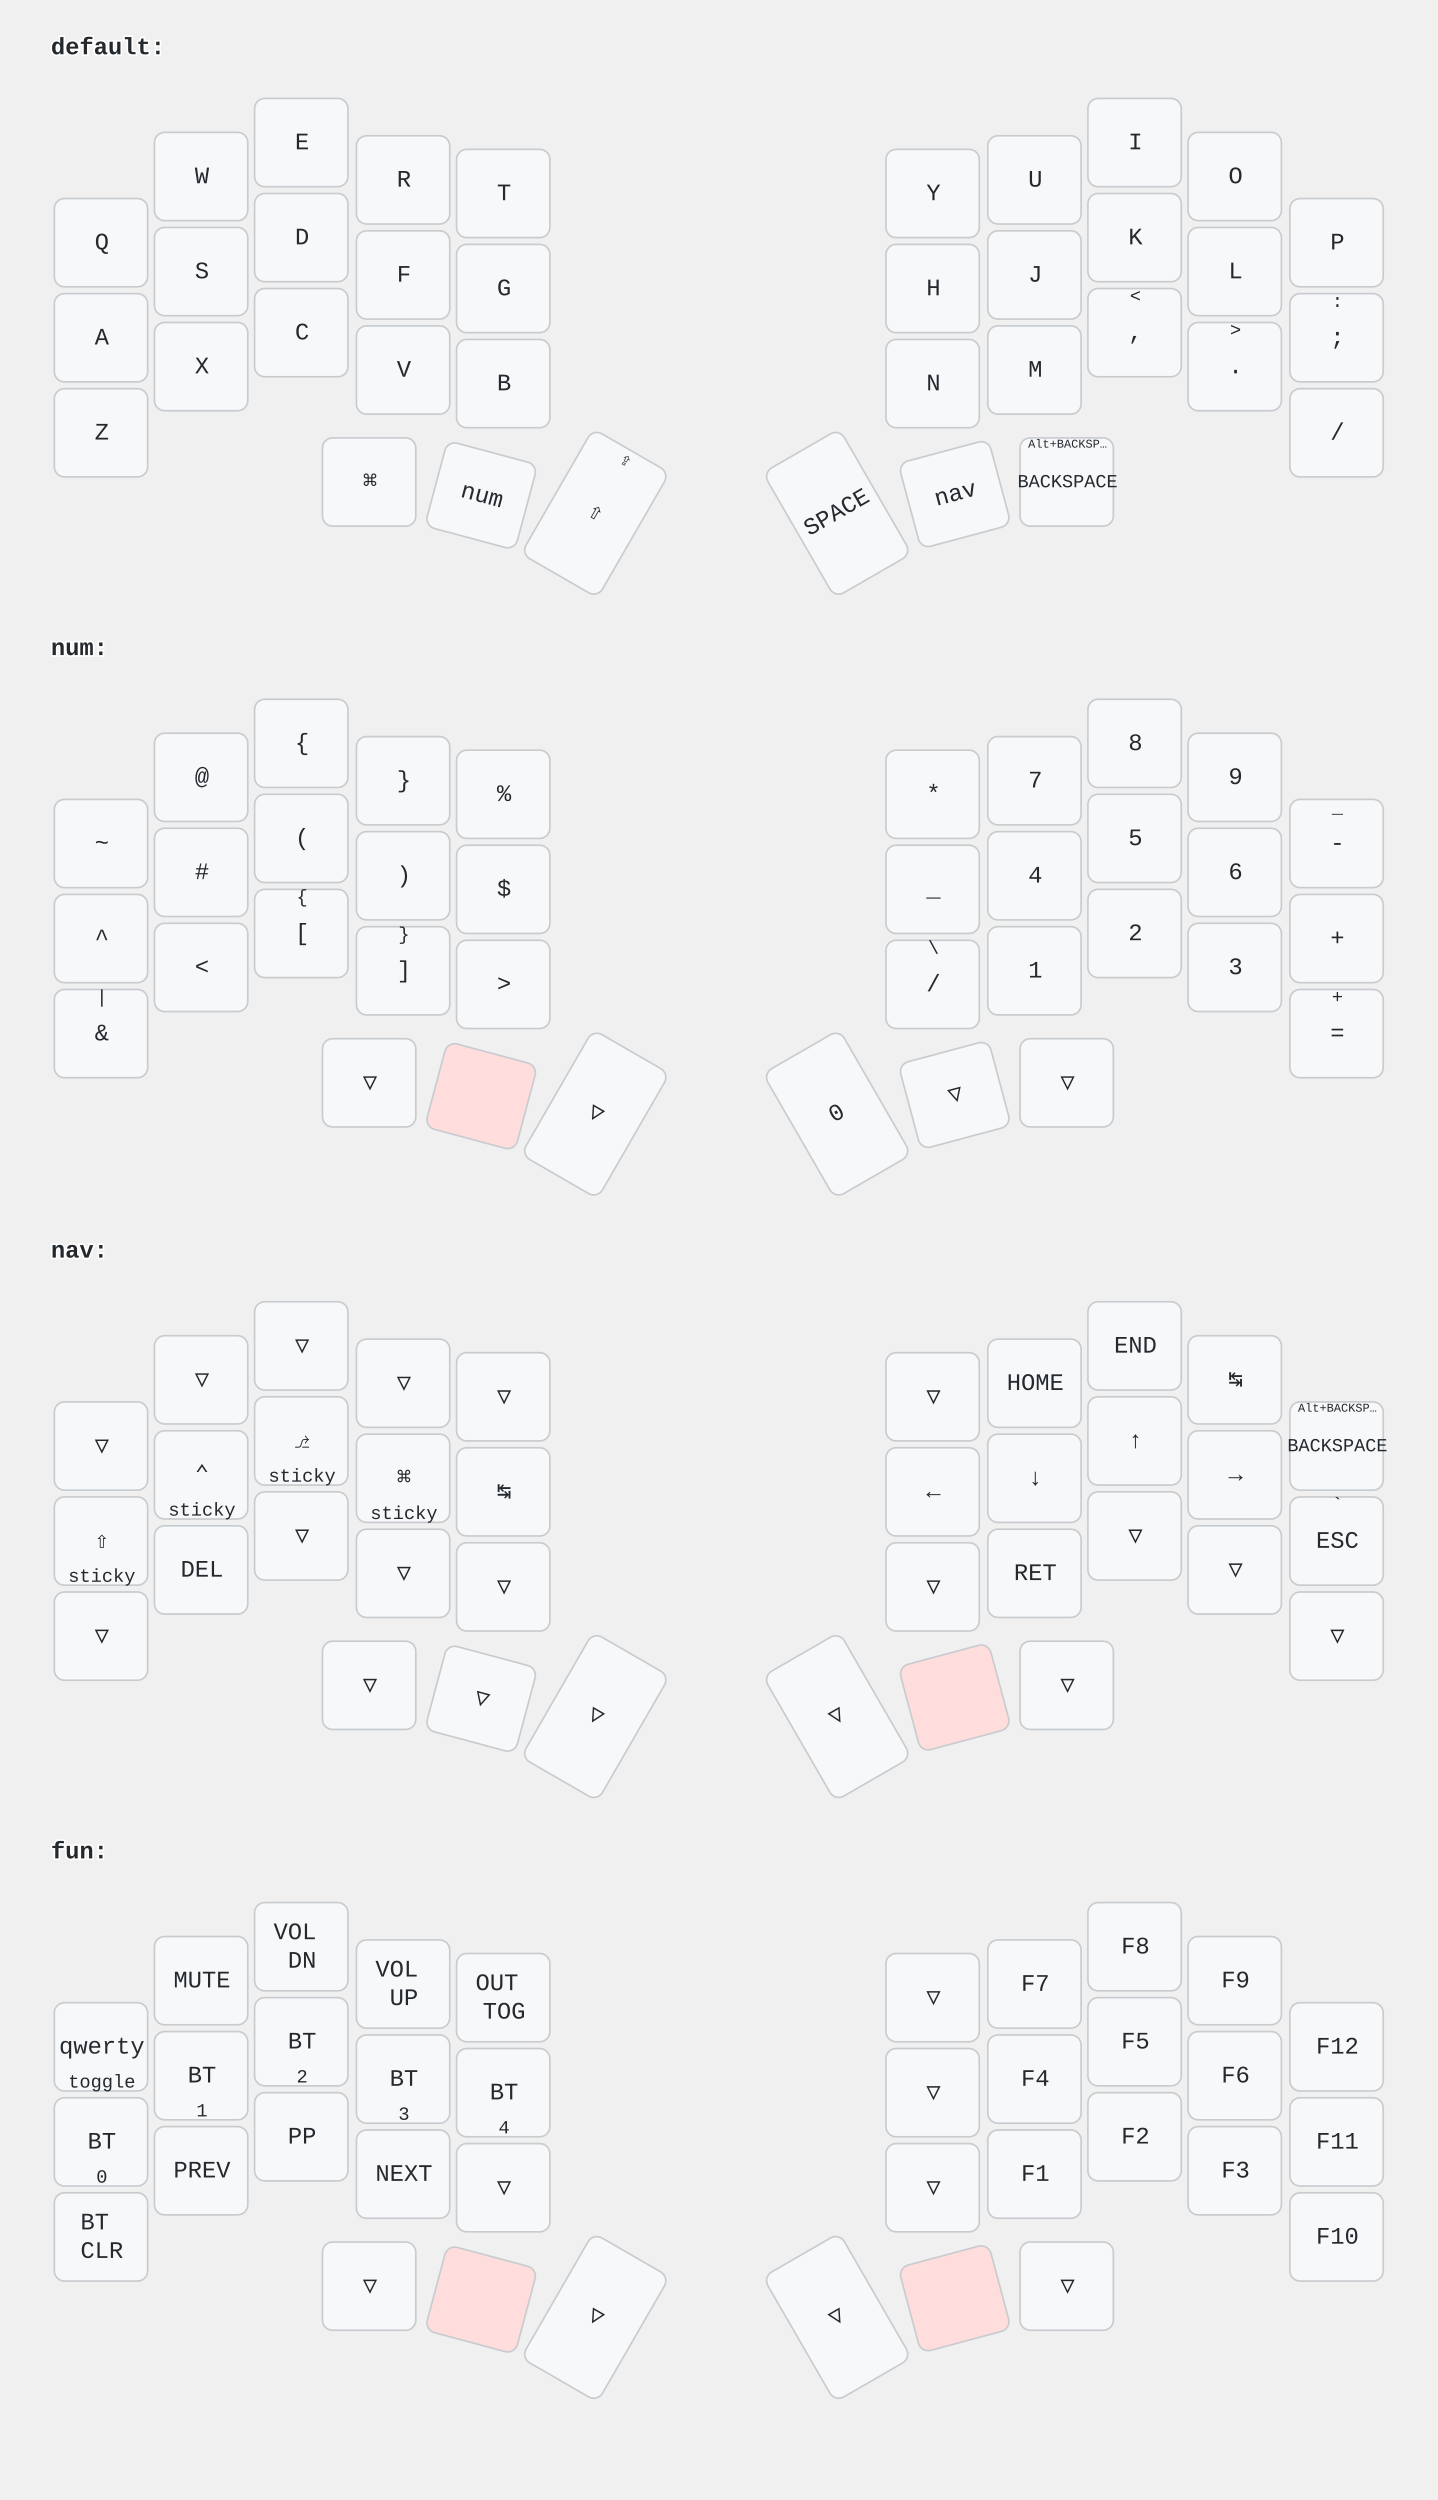
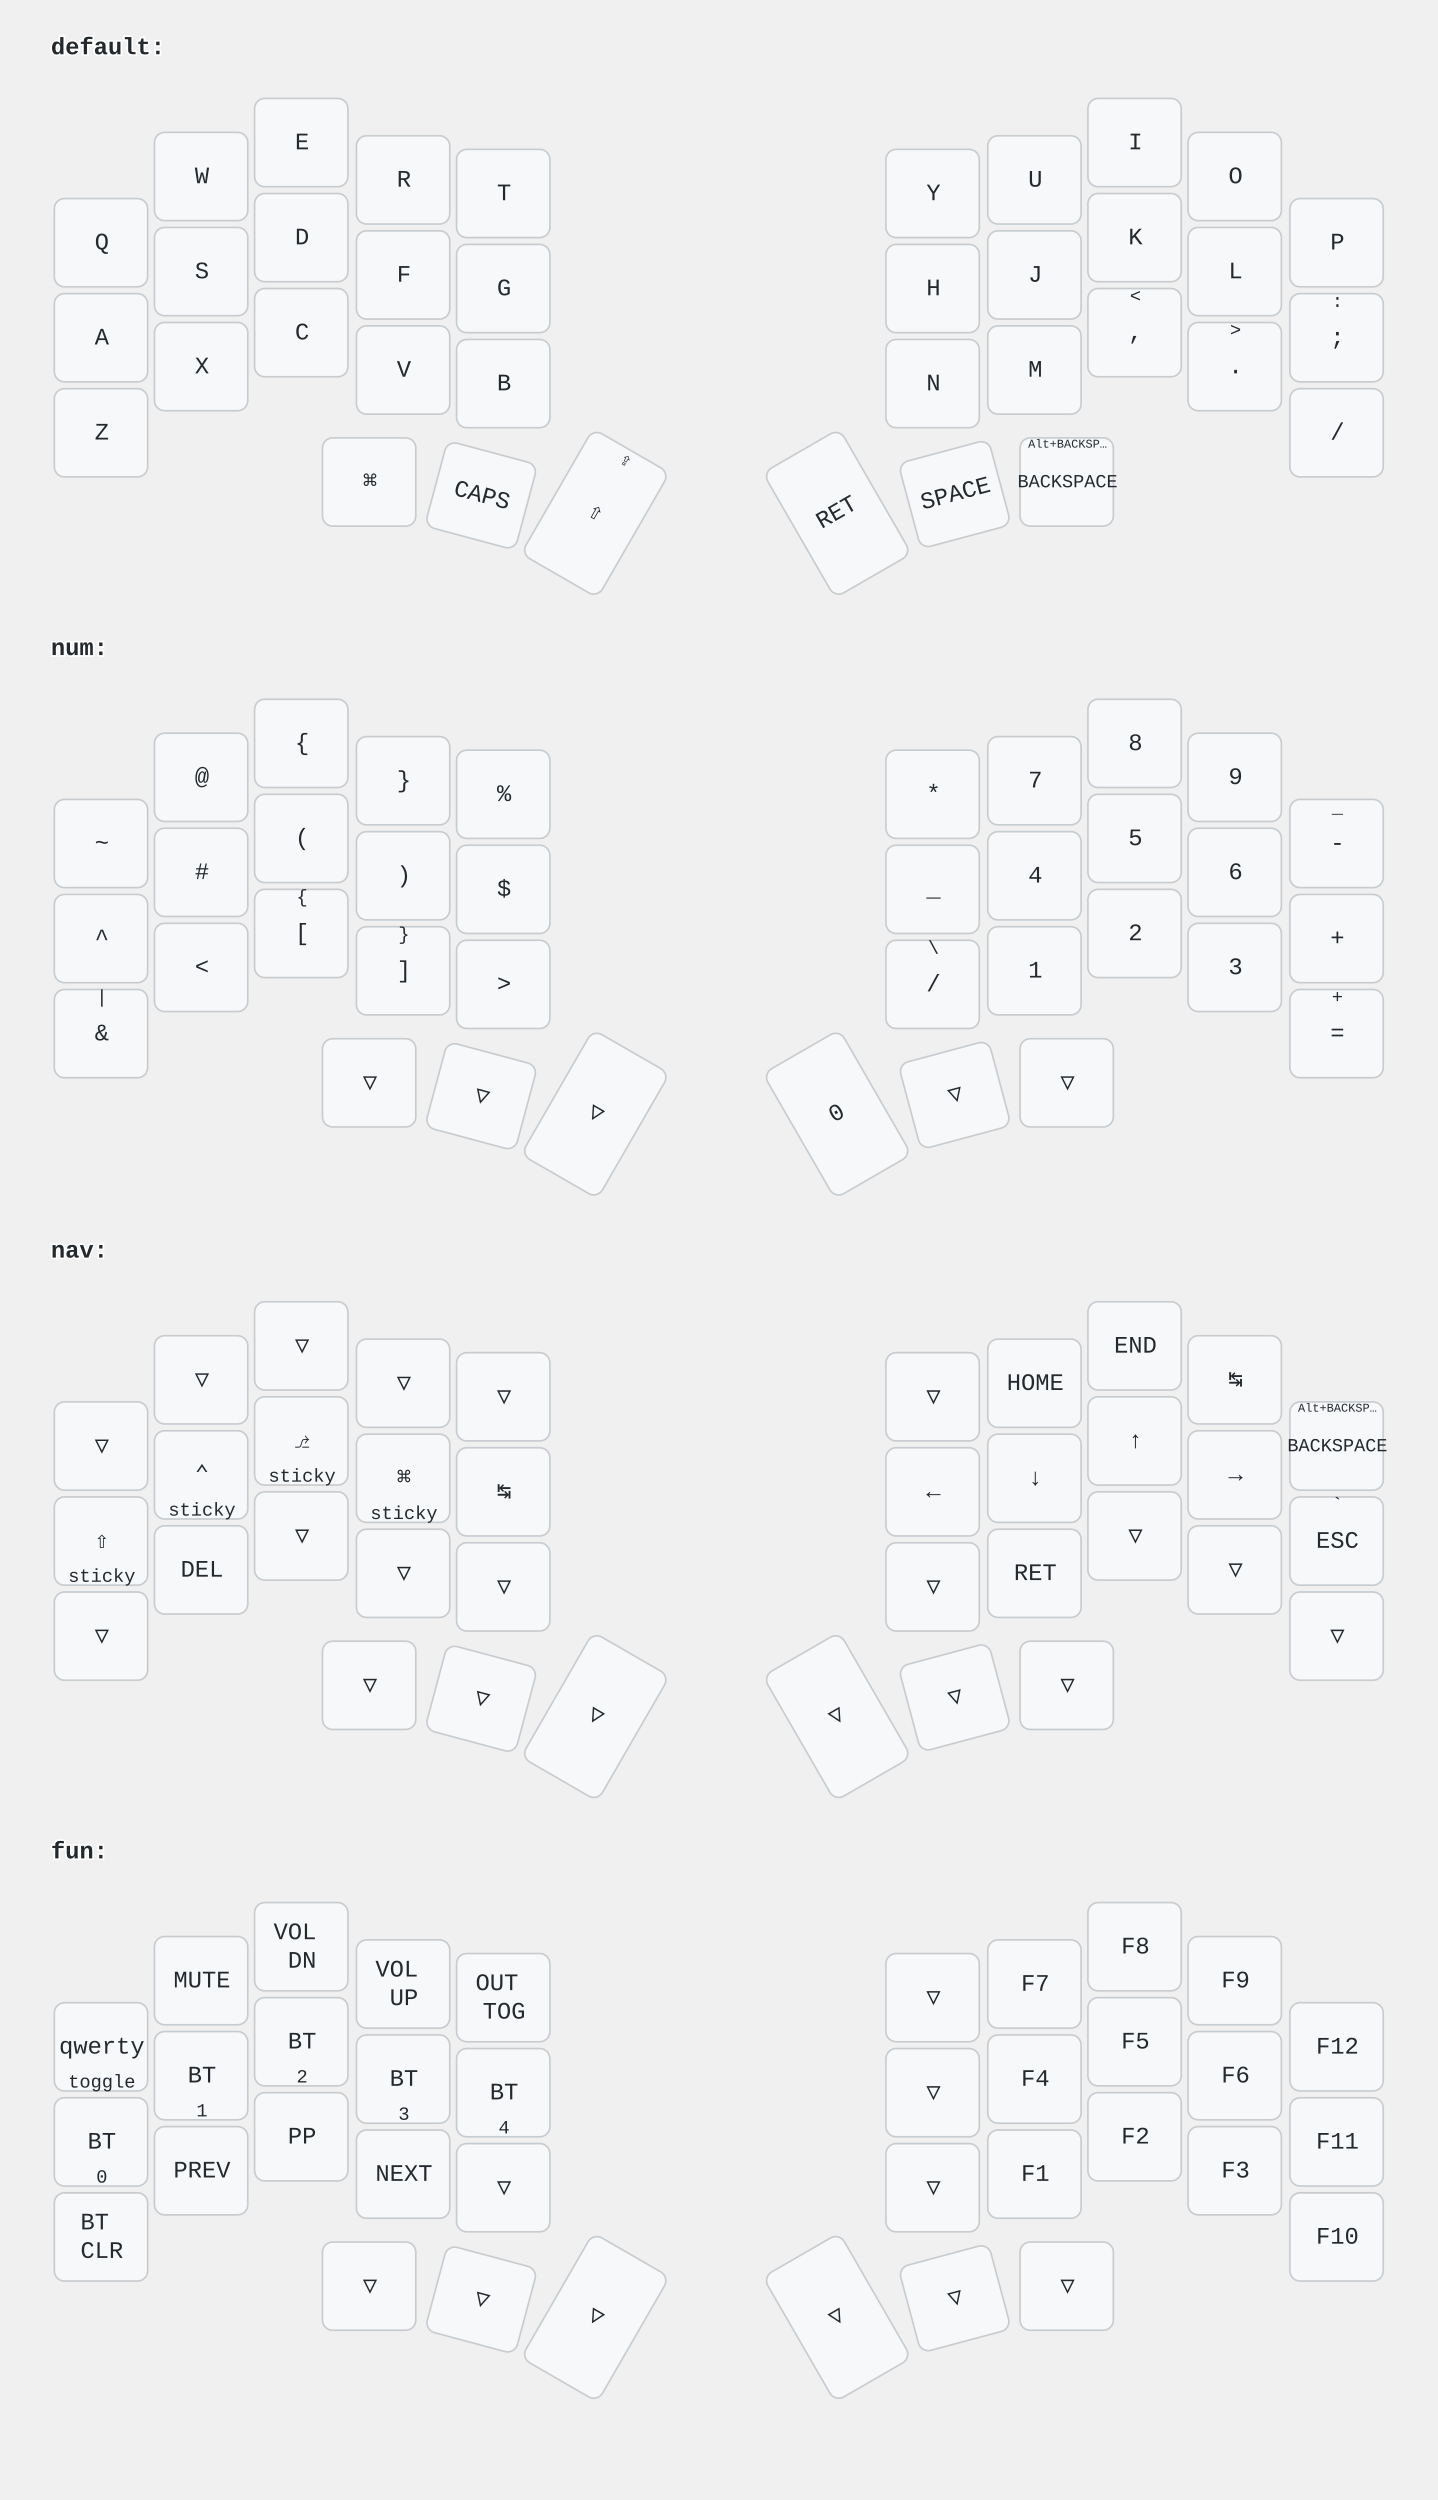
<svg xmlns="http://www.w3.org/2000/svg" width="847" height="1473" viewBox="0 0 847 1473" class="keymap">
  <style>/* font and background color specifications */
svg {
    font-family: SFMono-Regular,Consolas,Liberation Mono,Menlo,monospace;
    font-size: 14px;
    font-kerning: normal;
    text-rendering: optimizeLegibility;
    fill: #24292e;
}

/* default key styling */
rect {
    fill: #f6f8fa;
    stroke: #c9cccf;
    stroke-width: 1;
}

/* color accent for combo boxes */
rect.combo {
    fill: #cdf;
}

/* color accent for held keys */
rect.held, rect.combo.held {
    fill: #fdd;
}

/* color accent for ghost (optional) keys */
rect.ghost, rect.combo.ghost {
    fill: #ddd;
}

text {
    text-anchor: middle;
    dominant-baseline: middle;
}

/* styling for layer labels */
text.label {
    font-weight: bold;
    text-anchor: start;
    stroke: white;
    stroke-width: 2;
    paint-order: stroke;
}

/* styling for combo tap, and key hold/shifted label text */
text.combo, text.hold, text.shifted {
    font-size: 11px;
}

text.hold {
    text-anchor: middle;
    dominant-baseline: auto;
}

text.shifted {
    text-anchor: middle;
    dominant-baseline: hanging;
}

/* styling for hold/shifted label text in combo box */
text.combo.hold, text.combo.shifted {
    font-size: 8px;
}

/* styling for combo dendrons */
path {
    stroke-width: 1;
    stroke: gray;
    fill: none;
}
</style>
  <g transform="translate(30, 0)" class="layer-default">
    <text x="0" y="28" class="label" id="default">default:</text>
    <g transform="translate(0, 56)">
      <g transform="translate(30, 87)" class="key keypos-0">
        <rect rx="6" ry="6" x="-28" y="-26" width="55" height="52" class="key" />
        <text x="0" y="0" class="key tap">Q</text>
      </g>
      <g transform="translate(89, 48)" class="key keypos-1">
        <rect rx="6" ry="6" x="-28" y="-26" width="55" height="52" class="key" />
        <text x="0" y="0" class="key tap">W</text>
      </g>
      <g transform="translate(148, 28)" class="key keypos-2">
        <rect rx="6" ry="6" x="-28" y="-26" width="55" height="52" class="key" />
        <text x="0" y="0" class="key tap">E</text>
      </g>
      <g transform="translate(208, 50)" class="key keypos-3">
        <rect rx="6" ry="6" x="-28" y="-26" width="55" height="52" class="key" />
        <text x="0" y="0" class="key tap">R</text>
      </g>
      <g transform="translate(267, 58)" class="key keypos-4">
        <rect rx="6" ry="6" x="-28" y="-26" width="55" height="52" class="key" />
        <text x="0" y="0" class="key tap">T</text>
      </g>
      <g transform="translate(520, 58)" class="key keypos-5">
        <rect rx="6" ry="6" x="-28" y="-26" width="55" height="52" class="key" />
        <text x="0" y="0" class="key tap">Y</text>
      </g>
      <g transform="translate(580, 50)" class="key keypos-6">
        <rect rx="6" ry="6" x="-28" y="-26" width="55" height="52" class="key" />
        <text x="0" y="0" class="key tap">U</text>
      </g>
      <g transform="translate(639, 28)" class="key keypos-7">
        <rect rx="6" ry="6" x="-28" y="-26" width="55" height="52" class="key" />
        <text x="0" y="0" class="key tap">I</text>
      </g>
      <g transform="translate(698, 48)" class="key keypos-8">
        <rect rx="6" ry="6" x="-28" y="-26" width="55" height="52" class="key" />
        <text x="0" y="0" class="key tap">O</text>
      </g>
      <g transform="translate(758, 87)" class="key keypos-9">
        <rect rx="6" ry="6" x="-28" y="-26" width="55" height="52" class="key" />
        <text x="0" y="0" class="key tap">P</text>
      </g>
      <g transform="translate(30, 143)" class="key keypos-10">
        <rect rx="6" ry="6" x="-28" y="-26" width="55" height="52" class="key" />
        <text x="0" y="0" class="key tap">A</text>
      </g>
      <g transform="translate(89, 104)" class="key keypos-11">
        <rect rx="6" ry="6" x="-28" y="-26" width="55" height="52" class="key" />
        <text x="0" y="0" class="key tap">S</text>
      </g>
      <g transform="translate(148, 84)" class="key keypos-12">
        <rect rx="6" ry="6" x="-28" y="-26" width="55" height="52" class="key" />
        <text x="0" y="0" class="key tap">D</text>
      </g>
      <g transform="translate(208, 106)" class="key keypos-13">
        <rect rx="6" ry="6" x="-28" y="-26" width="55" height="52" class="key" />
        <text x="0" y="0" class="key tap">F</text>
      </g>
      <g transform="translate(267, 114)" class="key keypos-14">
        <rect rx="6" ry="6" x="-28" y="-26" width="55" height="52" class="key" />
        <text x="0" y="0" class="key tap">G</text>
      </g>
      <g transform="translate(520, 114)" class="key keypos-15">
        <rect rx="6" ry="6" x="-28" y="-26" width="55" height="52" class="key" />
        <text x="0" y="0" class="key tap">H</text>
      </g>
      <g transform="translate(580, 106)" class="key keypos-16">
        <rect rx="6" ry="6" x="-28" y="-26" width="55" height="52" class="key" />
        <text x="0" y="0" class="key tap">J</text>
      </g>
      <g transform="translate(639, 84)" class="key keypos-17">
        <rect rx="6" ry="6" x="-28" y="-26" width="55" height="52" class="key" />
        <text x="0" y="0" class="key tap">K</text>
      </g>
      <g transform="translate(698, 104)" class="key keypos-18">
        <rect rx="6" ry="6" x="-28" y="-26" width="55" height="52" class="key" />
        <text x="0" y="0" class="key tap">L</text>
      </g>
      <g transform="translate(758, 143)" class="key keypos-19">
        <rect rx="6" ry="6" x="-28" y="-26" width="55" height="52" class="key" />
        <text x="0" y="0" class="key tap">;</text>
        <text x="0" y="-24" class="key shifted">:</text>
      </g>
      <g transform="translate(30, 199)" class="key keypos-20">
        <rect rx="6" ry="6" x="-28" y="-26" width="55" height="52" class="key" />
        <text x="0" y="0" class="key tap">Z</text>
      </g>
      <g transform="translate(89, 160)" class="key keypos-21">
        <rect rx="6" ry="6" x="-28" y="-26" width="55" height="52" class="key" />
        <text x="0" y="0" class="key tap">X</text>
      </g>
      <g transform="translate(148, 140)" class="key keypos-22">
        <rect rx="6" ry="6" x="-28" y="-26" width="55" height="52" class="key" />
        <text x="0" y="0" class="key tap">C</text>
      </g>
      <g transform="translate(208, 162)" class="key keypos-23">
        <rect rx="6" ry="6" x="-28" y="-26" width="55" height="52" class="key" />
        <text x="0" y="0" class="key tap">V</text>
      </g>
      <g transform="translate(267, 170)" class="key keypos-24">
        <rect rx="6" ry="6" x="-28" y="-26" width="55" height="52" class="key" />
        <text x="0" y="0" class="key tap">B</text>
      </g>
      <g transform="translate(520, 170)" class="key keypos-25">
        <rect rx="6" ry="6" x="-28" y="-26" width="55" height="52" class="key" />
        <text x="0" y="0" class="key tap">N</text>
      </g>
      <g transform="translate(580, 162)" class="key keypos-26">
        <rect rx="6" ry="6" x="-28" y="-26" width="55" height="52" class="key" />
        <text x="0" y="0" class="key tap">M</text>
      </g>
      <g transform="translate(639, 140)" class="key keypos-27">
        <rect rx="6" ry="6" x="-28" y="-26" width="55" height="52" class="key" />
        <text x="0" y="0" class="key tap">,</text>
        <text x="0" y="-24" class="key shifted">&lt;</text>
      </g>
      <g transform="translate(698, 160)" class="key keypos-28">
        <rect rx="6" ry="6" x="-28" y="-26" width="55" height="52" class="key" />
        <text x="0" y="0" class="key tap">.</text>
        <text x="0" y="-24" class="key shifted">&gt;</text>
      </g>
      <g transform="translate(758, 199)" class="key keypos-29">
        <rect rx="6" ry="6" x="-28" y="-26" width="55" height="52" class="key" />
        <text x="0" y="0" class="key tap">/</text>
      </g>
      <g transform="translate(188, 228)" class="key keypos-30">
        <rect rx="6" ry="6" x="-28" y="-26" width="55" height="52" class="key" />
        <text x="0" y="0" class="key tap">⌘</text>
      </g>
      <g transform="translate(254, 236) rotate(15.0)" class="key keypos-31">
        <rect rx="6" ry="6" x="-28" y="-26" width="55" height="52" class="key" />
-         <a href="#num">
-           <text x="0" y="0" class="key tap layer-activator">num</text>
-         </a>
+         <text x="0" y="0" class="key tap">CAPS</text>
      </g>
      <g transform="translate(321, 246) rotate(30.0)" class="key keypos-32">
        <rect rx="6" ry="6" x="-26" y="-42" width="52" height="85" class="key" />
        <text x="0" y="0" class="key tap">⇧</text>
        <text x="0" y="-40" class="key shifted">⇪</text>
      </g>
      <g transform="translate(463, 246) rotate(-30.0)" class="key keypos-33">
        <rect rx="6" ry="6" x="-26" y="-42" width="52" height="85" class="key" />
+         <text x="0" y="0" class="key tap">RET</text>
+       </g>
+       <g transform="translate(533, 235) rotate(-15.0)" class="key keypos-34">
+         <rect rx="6" ry="6" x="-28" y="-26" width="55" height="52" class="key" />
        <text x="0" y="0" class="key tap">SPACE</text>
-       </g>
-       <g transform="translate(533, 235) rotate(-15.0)" class="key keypos-34">
-         <rect rx="6" ry="6" x="-28" y="-26" width="55" height="52" class="key" />
-         <a href="#nav">
-           <text x="0" y="0" class="key tap layer-activator">nav</text>
-         </a>
      </g>
      <g transform="translate(599, 228)" class="key keypos-35">
        <rect rx="6" ry="6" x="-28" y="-26" width="55" height="52" class="key" />
        <text x="0" y="0" class="key tap">
          <tspan style="font-size: 78%">BACKSPACE</tspan>
        </text>
        <text x="0" y="-24" class="key shifted">
          <tspan style="font-size: 64%">Alt+BACKSP…</tspan>
        </text>
      </g>
    </g>
  </g>
  <g transform="translate(30, 354)" class="layer-num">
    <text x="0" y="28" class="label" id="num">num:</text>
    <g transform="translate(0, 56)">
      <g transform="translate(30, 87)" class="key keypos-0">
        <rect rx="6" ry="6" x="-28" y="-26" width="55" height="52" class="key" />
        <text x="0" y="0" class="key tap">~</text>
      </g>
      <g transform="translate(89, 48)" class="key keypos-1">
        <rect rx="6" ry="6" x="-28" y="-26" width="55" height="52" class="key" />
        <text x="0" y="0" class="key tap">@</text>
      </g>
      <g transform="translate(148, 28)" class="key keypos-2">
        <rect rx="6" ry="6" x="-28" y="-26" width="55" height="52" class="key" />
        <text x="0" y="0" class="key tap">{</text>
      </g>
      <g transform="translate(208, 50)" class="key keypos-3">
        <rect rx="6" ry="6" x="-28" y="-26" width="55" height="52" class="key" />
        <text x="0" y="0" class="key tap">}</text>
      </g>
      <g transform="translate(267, 58)" class="key keypos-4">
        <rect rx="6" ry="6" x="-28" y="-26" width="55" height="52" class="key" />
        <text x="0" y="0" class="key tap">%</text>
      </g>
      <g transform="translate(520, 58)" class="key keypos-5">
        <rect rx="6" ry="6" x="-28" y="-26" width="55" height="52" class="key" />
        <text x="0" y="0" class="key tap">*</text>
      </g>
      <g transform="translate(580, 50)" class="key keypos-6">
        <rect rx="6" ry="6" x="-28" y="-26" width="55" height="52" class="key" />
        <text x="0" y="0" class="key tap">7</text>
      </g>
      <g transform="translate(639, 28)" class="key keypos-7">
        <rect rx="6" ry="6" x="-28" y="-26" width="55" height="52" class="key" />
        <text x="0" y="0" class="key tap">8</text>
      </g>
      <g transform="translate(698, 48)" class="key keypos-8">
        <rect rx="6" ry="6" x="-28" y="-26" width="55" height="52" class="key" />
        <text x="0" y="0" class="key tap">9</text>
      </g>
      <g transform="translate(758, 87)" class="key keypos-9">
        <rect rx="6" ry="6" x="-28" y="-26" width="55" height="52" class="key" />
        <text x="0" y="0" class="key tap">-</text>
        <text x="0" y="-24" class="key shifted">_</text>
      </g>
      <g transform="translate(30, 143)" class="key keypos-10">
        <rect rx="6" ry="6" x="-28" y="-26" width="55" height="52" class="key" />
        <text x="0" y="0" class="key tap">^</text>
      </g>
      <g transform="translate(89, 104)" class="key keypos-11">
        <rect rx="6" ry="6" x="-28" y="-26" width="55" height="52" class="key" />
        <text x="0" y="0" class="key tap">#</text>
      </g>
      <g transform="translate(148, 84)" class="key keypos-12">
        <rect rx="6" ry="6" x="-28" y="-26" width="55" height="52" class="key" />
        <text x="0" y="0" class="key tap">(</text>
      </g>
      <g transform="translate(208, 106)" class="key keypos-13">
        <rect rx="6" ry="6" x="-28" y="-26" width="55" height="52" class="key" />
        <text x="0" y="0" class="key tap">)</text>
      </g>
      <g transform="translate(267, 114)" class="key keypos-14">
        <rect rx="6" ry="6" x="-28" y="-26" width="55" height="52" class="key" />
        <text x="0" y="0" class="key tap">$</text>
      </g>
      <g transform="translate(520, 114)" class="key keypos-15">
        <rect rx="6" ry="6" x="-28" y="-26" width="55" height="52" class="key" />
        <text x="0" y="0" class="key tap">_</text>
      </g>
      <g transform="translate(580, 106)" class="key keypos-16">
        <rect rx="6" ry="6" x="-28" y="-26" width="55" height="52" class="key" />
        <text x="0" y="0" class="key tap">4</text>
      </g>
      <g transform="translate(639, 84)" class="key keypos-17">
        <rect rx="6" ry="6" x="-28" y="-26" width="55" height="52" class="key" />
        <text x="0" y="0" class="key tap">5</text>
      </g>
      <g transform="translate(698, 104)" class="key keypos-18">
        <rect rx="6" ry="6" x="-28" y="-26" width="55" height="52" class="key" />
        <text x="0" y="0" class="key tap">6</text>
      </g>
      <g transform="translate(758, 143)" class="key keypos-19">
        <rect rx="6" ry="6" x="-28" y="-26" width="55" height="52" class="key" />
        <text x="0" y="0" class="key tap">+</text>
      </g>
      <g transform="translate(30, 199)" class="key keypos-20">
        <rect rx="6" ry="6" x="-28" y="-26" width="55" height="52" class="key" />
        <text x="0" y="0" class="key tap">&amp;</text>
        <text x="0" y="-24" class="key shifted">|</text>
      </g>
      <g transform="translate(89, 160)" class="key keypos-21">
        <rect rx="6" ry="6" x="-28" y="-26" width="55" height="52" class="key" />
        <text x="0" y="0" class="key tap">&lt;</text>
      </g>
      <g transform="translate(148, 140)" class="key keypos-22">
        <rect rx="6" ry="6" x="-28" y="-26" width="55" height="52" class="key" />
        <text x="0" y="0" class="key tap">[</text>
        <text x="0" y="-24" class="key shifted">{</text>
      </g>
      <g transform="translate(208, 162)" class="key keypos-23">
        <rect rx="6" ry="6" x="-28" y="-26" width="55" height="52" class="key" />
        <text x="0" y="0" class="key tap">]</text>
        <text x="0" y="-24" class="key shifted">}</text>
      </g>
      <g transform="translate(267, 170)" class="key keypos-24">
        <rect rx="6" ry="6" x="-28" y="-26" width="55" height="52" class="key" />
        <text x="0" y="0" class="key tap">&gt;</text>
      </g>
      <g transform="translate(520, 170)" class="key keypos-25">
        <rect rx="6" ry="6" x="-28" y="-26" width="55" height="52" class="key" />
        <text x="0" y="0" class="key tap">/</text>
        <text x="0" y="-24" class="key shifted">\</text>
      </g>
      <g transform="translate(580, 162)" class="key keypos-26">
        <rect rx="6" ry="6" x="-28" y="-26" width="55" height="52" class="key" />
        <text x="0" y="0" class="key tap">1</text>
      </g>
      <g transform="translate(639, 140)" class="key keypos-27">
        <rect rx="6" ry="6" x="-28" y="-26" width="55" height="52" class="key" />
        <text x="0" y="0" class="key tap">2</text>
      </g>
      <g transform="translate(698, 160)" class="key keypos-28">
        <rect rx="6" ry="6" x="-28" y="-26" width="55" height="52" class="key" />
        <text x="0" y="0" class="key tap">3</text>
      </g>
      <g transform="translate(758, 199)" class="key keypos-29">
        <rect rx="6" ry="6" x="-28" y="-26" width="55" height="52" class="key" />
        <text x="0" y="0" class="key tap">=</text>
        <text x="0" y="-24" class="key shifted">+</text>
      </g>
      <g transform="translate(188, 228)" class="key trans keypos-30">
        <rect rx="6" ry="6" x="-28" y="-26" width="55" height="52" class="key trans" />
        <text x="0" y="0" class="key trans tap">▽</text>
      </g>
-       <g transform="translate(254, 236) rotate(15.0)" class="key held keypos-31">
-         <rect rx="6" ry="6" x="-28" y="-26" width="55" height="52" class="key held" />
+       <g transform="translate(254, 236) rotate(15.0)" class="key trans keypos-31">
+         <rect rx="6" ry="6" x="-28" y="-26" width="55" height="52" class="key trans" />
+         <text x="0" y="0" class="key trans tap">▽</text>
      </g>
      <g transform="translate(321, 246) rotate(30.0)" class="key trans keypos-32">
        <rect rx="6" ry="6" x="-26" y="-42" width="52" height="85" class="key trans" />
        <text x="0" y="0" class="key trans tap">▽</text>
      </g>
      <g transform="translate(463, 246) rotate(-30.0)" class="key keypos-33">
        <rect rx="6" ry="6" x="-26" y="-42" width="52" height="85" class="key" />
        <text x="0" y="0" class="key tap">0</text>
      </g>
      <g transform="translate(533, 235) rotate(-15.0)" class="key trans keypos-34">
        <rect rx="6" ry="6" x="-28" y="-26" width="55" height="52" class="key trans" />
        <text x="0" y="0" class="key trans tap">▽</text>
      </g>
      <g transform="translate(599, 228)" class="key trans keypos-35">
        <rect rx="6" ry="6" x="-28" y="-26" width="55" height="52" class="key trans" />
        <text x="0" y="0" class="key trans tap">▽</text>
      </g>
    </g>
  </g>
  <g transform="translate(30, 709)" class="layer-nav">
    <text x="0" y="28" class="label" id="nav">nav:</text>
    <g transform="translate(0, 56)">
      <g transform="translate(30, 87)" class="key trans keypos-0">
        <rect rx="6" ry="6" x="-28" y="-26" width="55" height="52" class="key trans" />
        <text x="0" y="0" class="key trans tap">▽</text>
      </g>
      <g transform="translate(89, 48)" class="key trans keypos-1">
        <rect rx="6" ry="6" x="-28" y="-26" width="55" height="52" class="key trans" />
        <text x="0" y="0" class="key trans tap">▽</text>
      </g>
      <g transform="translate(148, 28)" class="key trans keypos-2">
        <rect rx="6" ry="6" x="-28" y="-26" width="55" height="52" class="key trans" />
        <text x="0" y="0" class="key trans tap">▽</text>
      </g>
      <g transform="translate(208, 50)" class="key trans keypos-3">
        <rect rx="6" ry="6" x="-28" y="-26" width="55" height="52" class="key trans" />
        <text x="0" y="0" class="key trans tap">▽</text>
      </g>
      <g transform="translate(267, 58)" class="key trans keypos-4">
        <rect rx="6" ry="6" x="-28" y="-26" width="55" height="52" class="key trans" />
        <text x="0" y="0" class="key trans tap">▽</text>
      </g>
      <g transform="translate(520, 58)" class="key trans keypos-5">
        <rect rx="6" ry="6" x="-28" y="-26" width="55" height="52" class="key trans" />
        <text x="0" y="0" class="key trans tap">▽</text>
      </g>
      <g transform="translate(580, 50)" class="key keypos-6">
        <rect rx="6" ry="6" x="-28" y="-26" width="55" height="52" class="key" />
        <text x="0" y="0" class="key tap">HOME</text>
      </g>
      <g transform="translate(639, 28)" class="key keypos-7">
        <rect rx="6" ry="6" x="-28" y="-26" width="55" height="52" class="key" />
        <text x="0" y="0" class="key tap">END</text>
      </g>
      <g transform="translate(698, 48)" class="key keypos-8">
        <rect rx="6" ry="6" x="-28" y="-26" width="55" height="52" class="key" />
        <text x="0" y="0" class="key tap">↹</text>
      </g>
      <g transform="translate(758, 87)" class="key keypos-9">
        <rect rx="6" ry="6" x="-28" y="-26" width="55" height="52" class="key" />
        <text x="0" y="0" class="key tap">
          <tspan style="font-size: 78%">BACKSPACE</tspan>
        </text>
        <text x="0" y="-24" class="key shifted">
          <tspan style="font-size: 64%">Alt+BACKSP…</tspan>
        </text>
      </g>
      <g transform="translate(30, 143)" class="key keypos-10">
        <rect rx="6" ry="6" x="-28" y="-26" width="55" height="52" class="key" />
        <text x="0" y="0" class="key tap">⇧</text>
        <text x="0" y="24" class="key hold">sticky</text>
      </g>
      <g transform="translate(89, 104)" class="key keypos-11">
        <rect rx="6" ry="6" x="-28" y="-26" width="55" height="52" class="key" />
        <text x="0" y="0" class="key tap">⌃</text>
        <text x="0" y="24" class="key hold">sticky</text>
      </g>
      <g transform="translate(148, 84)" class="key keypos-12">
        <rect rx="6" ry="6" x="-28" y="-26" width="55" height="52" class="key" />
        <text x="0" y="0" class="key tap">⎇</text>
        <text x="0" y="24" class="key hold">sticky</text>
      </g>
      <g transform="translate(208, 106)" class="key keypos-13">
        <rect rx="6" ry="6" x="-28" y="-26" width="55" height="52" class="key" />
        <text x="0" y="0" class="key tap">⌘</text>
        <text x="0" y="24" class="key hold">sticky</text>
      </g>
      <g transform="translate(267, 114)" class="key keypos-14">
        <rect rx="6" ry="6" x="-28" y="-26" width="55" height="52" class="key" />
        <text x="0" y="0" class="key tap">↹</text>
      </g>
      <g transform="translate(520, 114)" class="key keypos-15">
        <rect rx="6" ry="6" x="-28" y="-26" width="55" height="52" class="key" />
        <text x="0" y="0" class="key tap">←</text>
      </g>
      <g transform="translate(580, 106)" class="key keypos-16">
        <rect rx="6" ry="6" x="-28" y="-26" width="55" height="52" class="key" />
        <text x="0" y="0" class="key tap">↓</text>
      </g>
      <g transform="translate(639, 84)" class="key keypos-17">
        <rect rx="6" ry="6" x="-28" y="-26" width="55" height="52" class="key" />
        <text x="0" y="0" class="key tap">↑</text>
      </g>
      <g transform="translate(698, 104)" class="key keypos-18">
        <rect rx="6" ry="6" x="-28" y="-26" width="55" height="52" class="key" />
        <text x="0" y="0" class="key tap">→</text>
      </g>
      <g transform="translate(758, 143)" class="key keypos-19">
        <rect rx="6" ry="6" x="-28" y="-26" width="55" height="52" class="key" />
        <text x="0" y="0" class="key tap">ESC</text>
        <text x="0" y="-24" class="key shifted">`</text>
      </g>
      <g transform="translate(30, 199)" class="key trans keypos-20">
        <rect rx="6" ry="6" x="-28" y="-26" width="55" height="52" class="key trans" />
        <text x="0" y="0" class="key trans tap">▽</text>
      </g>
      <g transform="translate(89, 160)" class="key keypos-21">
        <rect rx="6" ry="6" x="-28" y="-26" width="55" height="52" class="key" />
        <text x="0" y="0" class="key tap">DEL</text>
      </g>
      <g transform="translate(148, 140)" class="key trans keypos-22">
        <rect rx="6" ry="6" x="-28" y="-26" width="55" height="52" class="key trans" />
        <text x="0" y="0" class="key trans tap">▽</text>
      </g>
      <g transform="translate(208, 162)" class="key trans keypos-23">
        <rect rx="6" ry="6" x="-28" y="-26" width="55" height="52" class="key trans" />
        <text x="0" y="0" class="key trans tap">▽</text>
      </g>
      <g transform="translate(267, 170)" class="key trans keypos-24">
        <rect rx="6" ry="6" x="-28" y="-26" width="55" height="52" class="key trans" />
        <text x="0" y="0" class="key trans tap">▽</text>
      </g>
      <g transform="translate(520, 170)" class="key trans keypos-25">
        <rect rx="6" ry="6" x="-28" y="-26" width="55" height="52" class="key trans" />
        <text x="0" y="0" class="key trans tap">▽</text>
      </g>
      <g transform="translate(580, 162)" class="key keypos-26">
        <rect rx="6" ry="6" x="-28" y="-26" width="55" height="52" class="key" />
        <text x="0" y="0" class="key tap">RET</text>
      </g>
      <g transform="translate(639, 140)" class="key trans keypos-27">
        <rect rx="6" ry="6" x="-28" y="-26" width="55" height="52" class="key trans" />
        <text x="0" y="0" class="key trans tap">▽</text>
      </g>
      <g transform="translate(698, 160)" class="key trans keypos-28">
        <rect rx="6" ry="6" x="-28" y="-26" width="55" height="52" class="key trans" />
        <text x="0" y="0" class="key trans tap">▽</text>
      </g>
      <g transform="translate(758, 199)" class="key trans keypos-29">
        <rect rx="6" ry="6" x="-28" y="-26" width="55" height="52" class="key trans" />
        <text x="0" y="0" class="key trans tap">▽</text>
      </g>
      <g transform="translate(188, 228)" class="key trans keypos-30">
        <rect rx="6" ry="6" x="-28" y="-26" width="55" height="52" class="key trans" />
        <text x="0" y="0" class="key trans tap">▽</text>
      </g>
      <g transform="translate(254, 236) rotate(15.0)" class="key trans keypos-31">
        <rect rx="6" ry="6" x="-28" y="-26" width="55" height="52" class="key trans" />
        <text x="0" y="0" class="key trans tap">▽</text>
      </g>
      <g transform="translate(321, 246) rotate(30.0)" class="key trans keypos-32">
        <rect rx="6" ry="6" x="-26" y="-42" width="52" height="85" class="key trans" />
        <text x="0" y="0" class="key trans tap">▽</text>
      </g>
      <g transform="translate(463, 246) rotate(-30.0)" class="key trans keypos-33">
        <rect rx="6" ry="6" x="-26" y="-42" width="52" height="85" class="key trans" />
        <text x="0" y="0" class="key trans tap">▽</text>
      </g>
-       <g transform="translate(533, 235) rotate(-15.0)" class="key held keypos-34">
-         <rect rx="6" ry="6" x="-28" y="-26" width="55" height="52" class="key held" />
+       <g transform="translate(533, 235) rotate(-15.0)" class="key trans keypos-34">
+         <rect rx="6" ry="6" x="-28" y="-26" width="55" height="52" class="key trans" />
+         <text x="0" y="0" class="key trans tap">▽</text>
      </g>
      <g transform="translate(599, 228)" class="key trans keypos-35">
        <rect rx="6" ry="6" x="-28" y="-26" width="55" height="52" class="key trans" />
        <text x="0" y="0" class="key trans tap">▽</text>
      </g>
    </g>
  </g>
  <g transform="translate(30, 1063)" class="layer-fun">
    <text x="0" y="28" class="label" id="fun">fun:</text>
    <g transform="translate(0, 56)">
      <g transform="translate(30, 87)" class="key keypos-0">
        <rect rx="6" ry="6" x="-28" y="-26" width="55" height="52" class="key" />
        <text x="0" y="0" class="key tap">qwerty</text>
        <text x="0" y="24" class="key hold">toggle</text>
      </g>
      <g transform="translate(89, 48)" class="key keypos-1">
        <rect rx="6" ry="6" x="-28" y="-26" width="55" height="52" class="key" />
        <text x="0" y="0" class="key tap">MUTE</text>
      </g>
      <g transform="translate(148, 28)" class="key keypos-2">
        <rect rx="6" ry="6" x="-28" y="-26" width="55" height="52" class="key" />
        <text x="0" y="0" class="key tap">
          <tspan x="0" dy="-0.6em">VOL</tspan>
          <tspan x="0" dy="1.2em">DN</tspan>
        </text>
      </g>
      <g transform="translate(208, 50)" class="key keypos-3">
        <rect rx="6" ry="6" x="-28" y="-26" width="55" height="52" class="key" />
        <text x="0" y="0" class="key tap">
          <tspan x="0" dy="-0.6em">VOL</tspan>
          <tspan x="0" dy="1.2em">UP</tspan>
        </text>
      </g>
      <g transform="translate(267, 58)" class="key keypos-4">
        <rect rx="6" ry="6" x="-28" y="-26" width="55" height="52" class="key" />
        <text x="0" y="0" class="key tap">
          <tspan x="0" dy="-0.6em">OUT</tspan>
          <tspan x="0" dy="1.2em">TOG</tspan>
        </text>
      </g>
      <g transform="translate(520, 58)" class="key trans keypos-5">
        <rect rx="6" ry="6" x="-28" y="-26" width="55" height="52" class="key trans" />
        <text x="0" y="0" class="key trans tap">▽</text>
      </g>
      <g transform="translate(580, 50)" class="key keypos-6">
        <rect rx="6" ry="6" x="-28" y="-26" width="55" height="52" class="key" />
        <text x="0" y="0" class="key tap">F7</text>
      </g>
      <g transform="translate(639, 28)" class="key keypos-7">
        <rect rx="6" ry="6" x="-28" y="-26" width="55" height="52" class="key" />
        <text x="0" y="0" class="key tap">F8</text>
      </g>
      <g transform="translate(698, 48)" class="key keypos-8">
        <rect rx="6" ry="6" x="-28" y="-26" width="55" height="52" class="key" />
        <text x="0" y="0" class="key tap">F9</text>
      </g>
      <g transform="translate(758, 87)" class="key keypos-9">
        <rect rx="6" ry="6" x="-28" y="-26" width="55" height="52" class="key" />
        <text x="0" y="0" class="key tap">F12</text>
      </g>
      <g transform="translate(30, 143)" class="key keypos-10">
        <rect rx="6" ry="6" x="-28" y="-26" width="55" height="52" class="key" />
        <text x="0" y="0" class="key tap">BT</text>
        <text x="0" y="24" class="key hold">0</text>
      </g>
      <g transform="translate(89, 104)" class="key keypos-11">
        <rect rx="6" ry="6" x="-28" y="-26" width="55" height="52" class="key" />
        <text x="0" y="0" class="key tap">BT</text>
        <text x="0" y="24" class="key hold">1</text>
      </g>
      <g transform="translate(148, 84)" class="key keypos-12">
        <rect rx="6" ry="6" x="-28" y="-26" width="55" height="52" class="key" />
        <text x="0" y="0" class="key tap">BT</text>
        <text x="0" y="24" class="key hold">2</text>
      </g>
      <g transform="translate(208, 106)" class="key keypos-13">
        <rect rx="6" ry="6" x="-28" y="-26" width="55" height="52" class="key" />
        <text x="0" y="0" class="key tap">BT</text>
        <text x="0" y="24" class="key hold">3</text>
      </g>
      <g transform="translate(267, 114)" class="key keypos-14">
        <rect rx="6" ry="6" x="-28" y="-26" width="55" height="52" class="key" />
        <text x="0" y="0" class="key tap">BT</text>
        <text x="0" y="24" class="key hold">4</text>
      </g>
      <g transform="translate(520, 114)" class="key trans keypos-15">
        <rect rx="6" ry="6" x="-28" y="-26" width="55" height="52" class="key trans" />
        <text x="0" y="0" class="key trans tap">▽</text>
      </g>
      <g transform="translate(580, 106)" class="key keypos-16">
        <rect rx="6" ry="6" x="-28" y="-26" width="55" height="52" class="key" />
        <text x="0" y="0" class="key tap">F4</text>
      </g>
      <g transform="translate(639, 84)" class="key keypos-17">
        <rect rx="6" ry="6" x="-28" y="-26" width="55" height="52" class="key" />
        <text x="0" y="0" class="key tap">F5</text>
      </g>
      <g transform="translate(698, 104)" class="key keypos-18">
        <rect rx="6" ry="6" x="-28" y="-26" width="55" height="52" class="key" />
        <text x="0" y="0" class="key tap">F6</text>
      </g>
      <g transform="translate(758, 143)" class="key keypos-19">
        <rect rx="6" ry="6" x="-28" y="-26" width="55" height="52" class="key" />
        <text x="0" y="0" class="key tap">F11</text>
      </g>
      <g transform="translate(30, 199)" class="key keypos-20">
        <rect rx="6" ry="6" x="-28" y="-26" width="55" height="52" class="key" />
        <text x="0" y="0" class="key tap">
          <tspan x="0" dy="-0.6em">BT</tspan>
          <tspan x="0" dy="1.2em">CLR</tspan>
        </text>
      </g>
      <g transform="translate(89, 160)" class="key keypos-21">
        <rect rx="6" ry="6" x="-28" y="-26" width="55" height="52" class="key" />
        <text x="0" y="0" class="key tap">PREV</text>
      </g>
      <g transform="translate(148, 140)" class="key keypos-22">
        <rect rx="6" ry="6" x="-28" y="-26" width="55" height="52" class="key" />
        <text x="0" y="0" class="key tap">PP</text>
      </g>
      <g transform="translate(208, 162)" class="key keypos-23">
        <rect rx="6" ry="6" x="-28" y="-26" width="55" height="52" class="key" />
        <text x="0" y="0" class="key tap">NEXT</text>
      </g>
      <g transform="translate(267, 170)" class="key trans keypos-24">
        <rect rx="6" ry="6" x="-28" y="-26" width="55" height="52" class="key trans" />
        <text x="0" y="0" class="key trans tap">▽</text>
      </g>
      <g transform="translate(520, 170)" class="key trans keypos-25">
        <rect rx="6" ry="6" x="-28" y="-26" width="55" height="52" class="key trans" />
        <text x="0" y="0" class="key trans tap">▽</text>
      </g>
      <g transform="translate(580, 162)" class="key keypos-26">
        <rect rx="6" ry="6" x="-28" y="-26" width="55" height="52" class="key" />
        <text x="0" y="0" class="key tap">F1</text>
      </g>
      <g transform="translate(639, 140)" class="key keypos-27">
        <rect rx="6" ry="6" x="-28" y="-26" width="55" height="52" class="key" />
        <text x="0" y="0" class="key tap">F2</text>
      </g>
      <g transform="translate(698, 160)" class="key keypos-28">
        <rect rx="6" ry="6" x="-28" y="-26" width="55" height="52" class="key" />
        <text x="0" y="0" class="key tap">F3</text>
      </g>
      <g transform="translate(758, 199)" class="key keypos-29">
        <rect rx="6" ry="6" x="-28" y="-26" width="55" height="52" class="key" />
        <text x="0" y="0" class="key tap">F10</text>
      </g>
      <g transform="translate(188, 228)" class="key trans keypos-30">
        <rect rx="6" ry="6" x="-28" y="-26" width="55" height="52" class="key trans" />
        <text x="0" y="0" class="key trans tap">▽</text>
      </g>
-       <g transform="translate(254, 236) rotate(15.0)" class="key held keypos-31">
-         <rect rx="6" ry="6" x="-28" y="-26" width="55" height="52" class="key held" />
+       <g transform="translate(254, 236) rotate(15.0)" class="key trans keypos-31">
+         <rect rx="6" ry="6" x="-28" y="-26" width="55" height="52" class="key trans" />
+         <text x="0" y="0" class="key trans tap">▽</text>
      </g>
      <g transform="translate(321, 246) rotate(30.0)" class="key trans keypos-32">
        <rect rx="6" ry="6" x="-26" y="-42" width="52" height="85" class="key trans" />
        <text x="0" y="0" class="key trans tap">▽</text>
      </g>
      <g transform="translate(463, 246) rotate(-30.0)" class="key trans keypos-33">
        <rect rx="6" ry="6" x="-26" y="-42" width="52" height="85" class="key trans" />
        <text x="0" y="0" class="key trans tap">▽</text>
      </g>
-       <g transform="translate(533, 235) rotate(-15.0)" class="key held keypos-34">
-         <rect rx="6" ry="6" x="-28" y="-26" width="55" height="52" class="key held" />
+       <g transform="translate(533, 235) rotate(-15.0)" class="key trans keypos-34">
+         <rect rx="6" ry="6" x="-28" y="-26" width="55" height="52" class="key trans" />
+         <text x="0" y="0" class="key trans tap">▽</text>
      </g>
      <g transform="translate(599, 228)" class="key trans keypos-35">
        <rect rx="6" ry="6" x="-28" y="-26" width="55" height="52" class="key trans" />
        <text x="0" y="0" class="key trans tap">▽</text>
      </g>
    </g>
  </g>
</svg>
